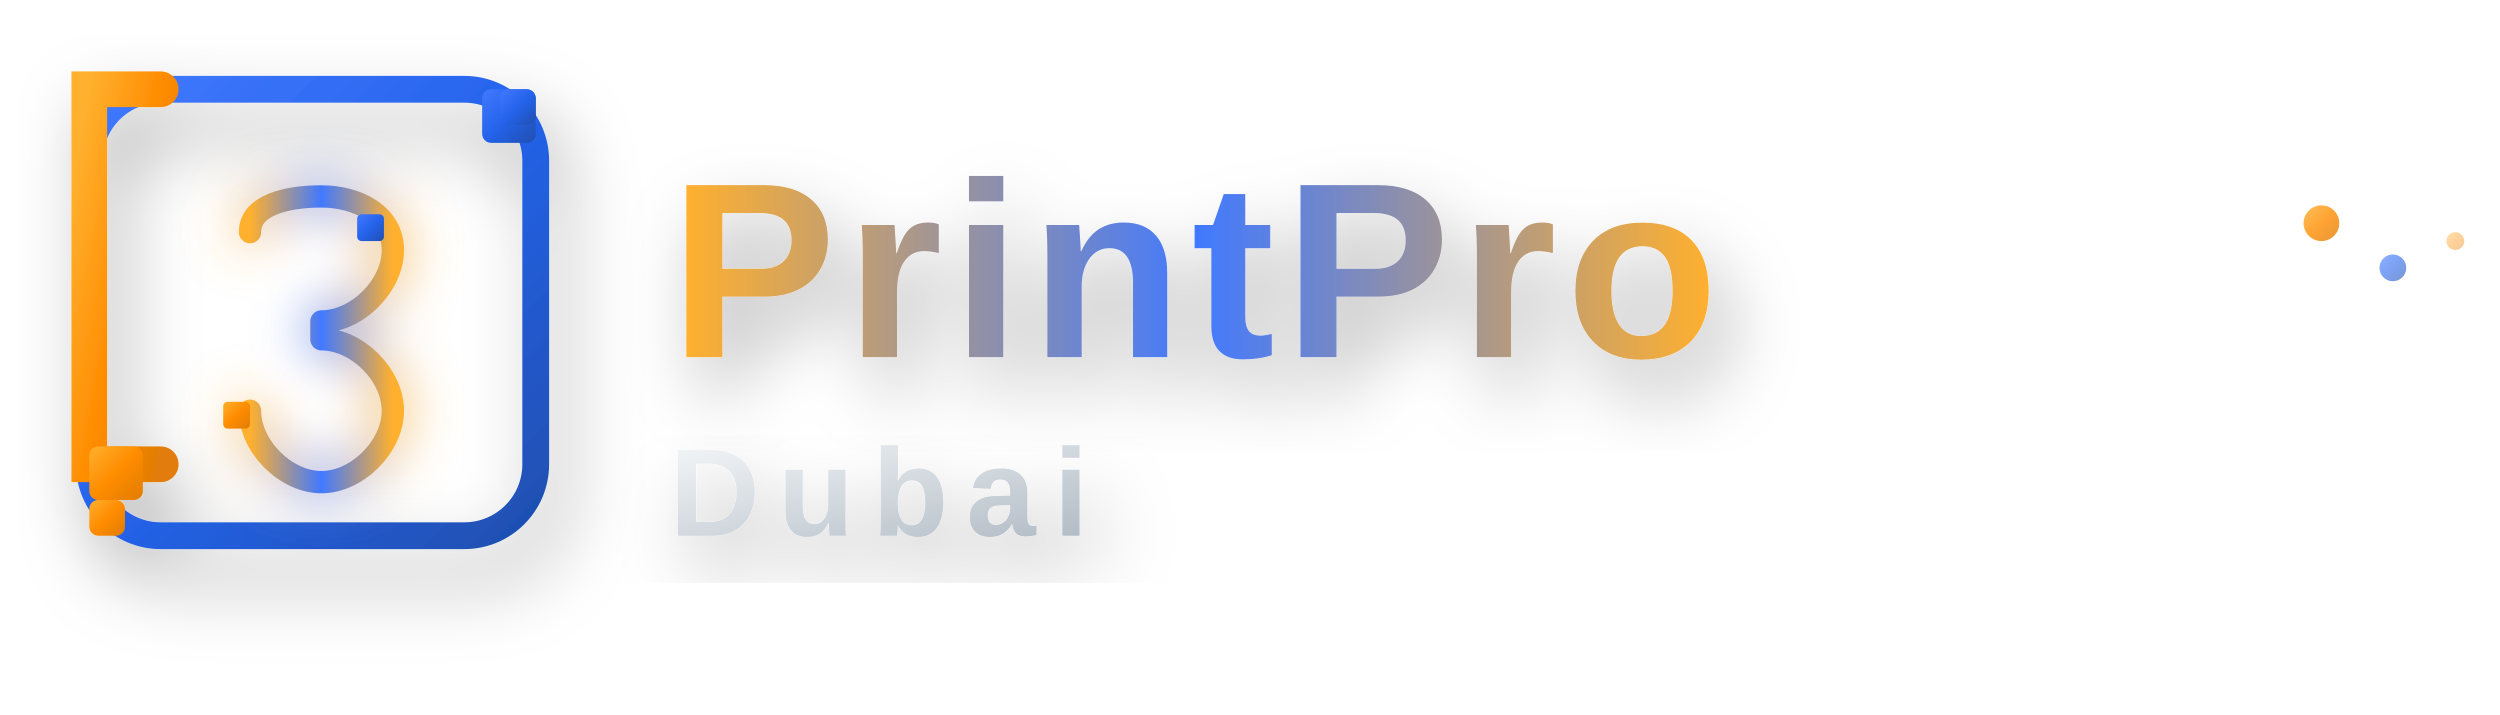
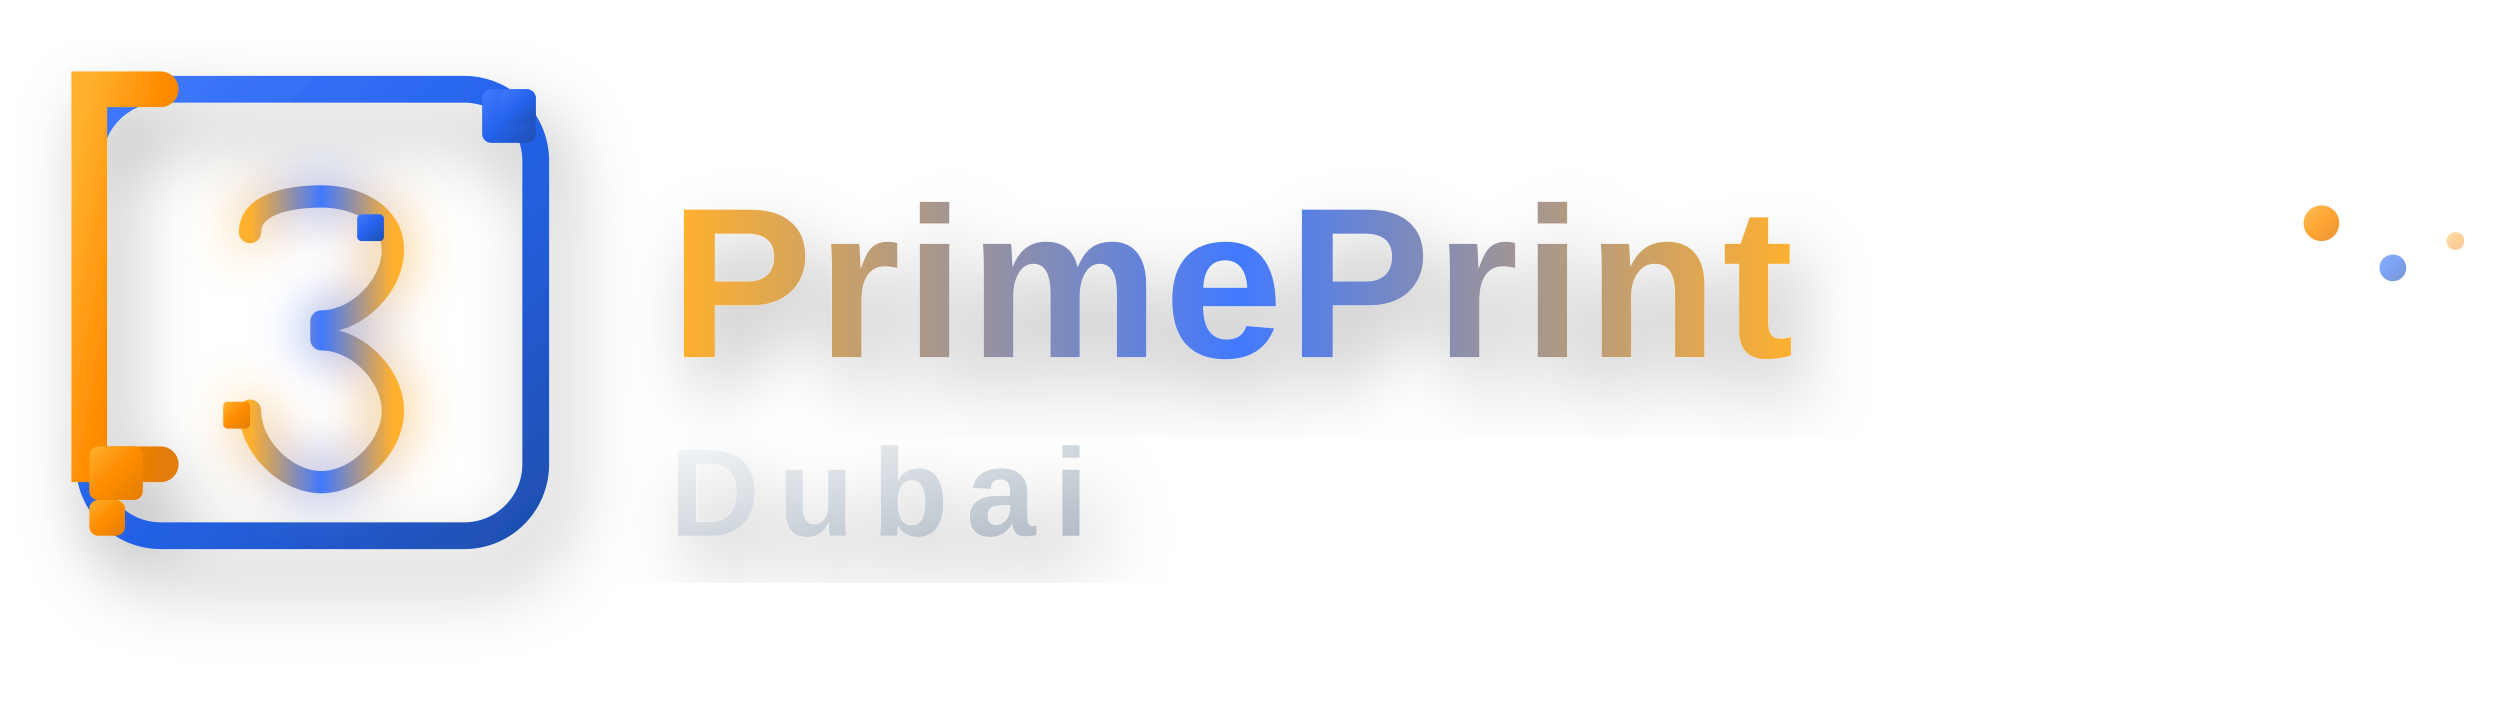
<svg xmlns="http://www.w3.org/2000/svg" width="280" height="80" viewBox="0 0 280 80" fill="none">
  <defs>
    <linearGradient id="orangeGradient" x1="0%" y1="0%" x2="100%" y2="100%">
      <stop offset="0%" style="stop-color:#ffb02e;stop-opacity:1" />
      <stop offset="50%" style="stop-color:#ff8c00;stop-opacity:1" />
      <stop offset="100%" style="stop-color:#e17c07;stop-opacity:1" />
    </linearGradient>
    <linearGradient id="blueGradient" x1="0%" y1="0%" x2="100%" y2="100%">
      <stop offset="0%" style="stop-color:#4179ff;stop-opacity:1" />
      <stop offset="50%" style="stop-color:#2563eb;stop-opacity:1" />
      <stop offset="100%" style="stop-color:#1f4fb0;stop-opacity:1" />
    </linearGradient>
    <linearGradient id="silverGradient" x1="0%" y1="0%" x2="100%" y2="100%">
      <stop offset="0%" style="stop-color:#f2f5f7;stop-opacity:1" />
      <stop offset="100%" style="stop-color:#b2bcc6;stop-opacity:1" />
    </linearGradient>
    <linearGradient id="textGradient" x1="0%" y1="0%" x2="100%" y2="0%">
      <stop offset="0%" style="stop-color:#ffb02e;stop-opacity:1" />
      <stop offset="50%" style="stop-color:#4179ff;stop-opacity:1" />
      <stop offset="100%" style="stop-color:#ffb02e;stop-opacity:1" />
    </linearGradient>
    <filter id="shadow" x="-50%" y="-50%" width="200%" height="200%">
      <feDropShadow dx="2" dy="4" stdDeviation="4" flood-color="#000" flood-opacity="0.3" />
    </filter>
    <filter id="glow" x="-50%" y="-50%" width="200%" height="200%">
      <feGaussianBlur stdDeviation="3" result="coloredBlur" />
      <feMerge>
        <feMergeNode in="coloredBlur" />
        <feMergeNode in="SourceGraphic" />
      </feMerge>
    </filter>
  </defs>
  <g transform="translate(10, 10)">
    <g filter="url(#shadow)">
      <rect x="0" y="0" width="50" height="50" rx="8" fill="none" stroke="url(#blueGradient)" stroke-width="3" stroke-linecap="round" />
      <path d="M8 0 L0 0 L0 42 L8 42" fill="none" stroke="url(#orangeGradient)" stroke-width="4" stroke-linecap="round" />
      <g fill="url(#orangeGradient)">
        <rect x="0" y="40" width="6" height="6" rx="1" />
        <rect x="0" y="46" width="4" height="4" rx="1" />
      </g>
      <g fill="url(#blueGradient)">
        <rect x="44" y="0" width="6" height="6" rx="1" />
        <rect x="46" y="0" width="4" height="4" rx="1" />
      </g>
    </g>
    <g transform="translate(10, 10)">
      <path d="M8 6 C8 3, 12 2, 16 2 C20 2, 24 4, 24 8 C24 12, 20 16, 16 16 L16 18 C20 18, 24 22, 24 26 C24 30, 20 34, 16 34 C12 34, 8 30, 8 26" fill="none" stroke="url(#textGradient)" stroke-width="2.5" stroke-linecap="round" stroke-linejoin="round" filter="url(#glow)" />
      <rect x="20" y="4" width="3" height="3" fill="url(#blueGradient)" rx="0.5" />
      <rect x="5" y="25" width="3" height="3" fill="url(#orangeGradient)" rx="0.5" />
    </g>
  </g>
  <g transform="translate(75, 8)">
-     <text x="0" y="32" font-family="'Segoe UI', 'Montserrat', 'Poppins', Arial, sans-serif" font-size="28" font-weight="900" fill="url(#textGradient)" filter="url(#shadow)" letter-spacing="1px">
-       PrintPro
+     <text x="0" y="32" font-family="'Segoe UI', 'Montserrat', 'Poppins', Arial, sans-serif" font-size="24" font-weight="900" fill="url(#textGradient)" filter="url(#shadow)" letter-spacing="0.5px">
+       PrimePrint
    </text>
    <text x="0" y="52" font-family="'Segoe UI', 'Montserrat', 'Poppins', Arial, sans-serif" font-size="14" font-weight="700" fill="url(#silverGradient)" filter="url(#shadow)" letter-spacing="2px">
      Dubai
    </text>
  </g>
  <g transform="translate(260, 25)">
    <circle cx="0" cy="0" r="2" fill="url(#orangeGradient)" opacity="0.8" />
    <circle cx="8" cy="5" r="1.5" fill="url(#blueGradient)" opacity="0.6" />
    <circle cx="15" cy="2" r="1" fill="url(#orangeGradient)" opacity="0.4" />
  </g>
</svg>
